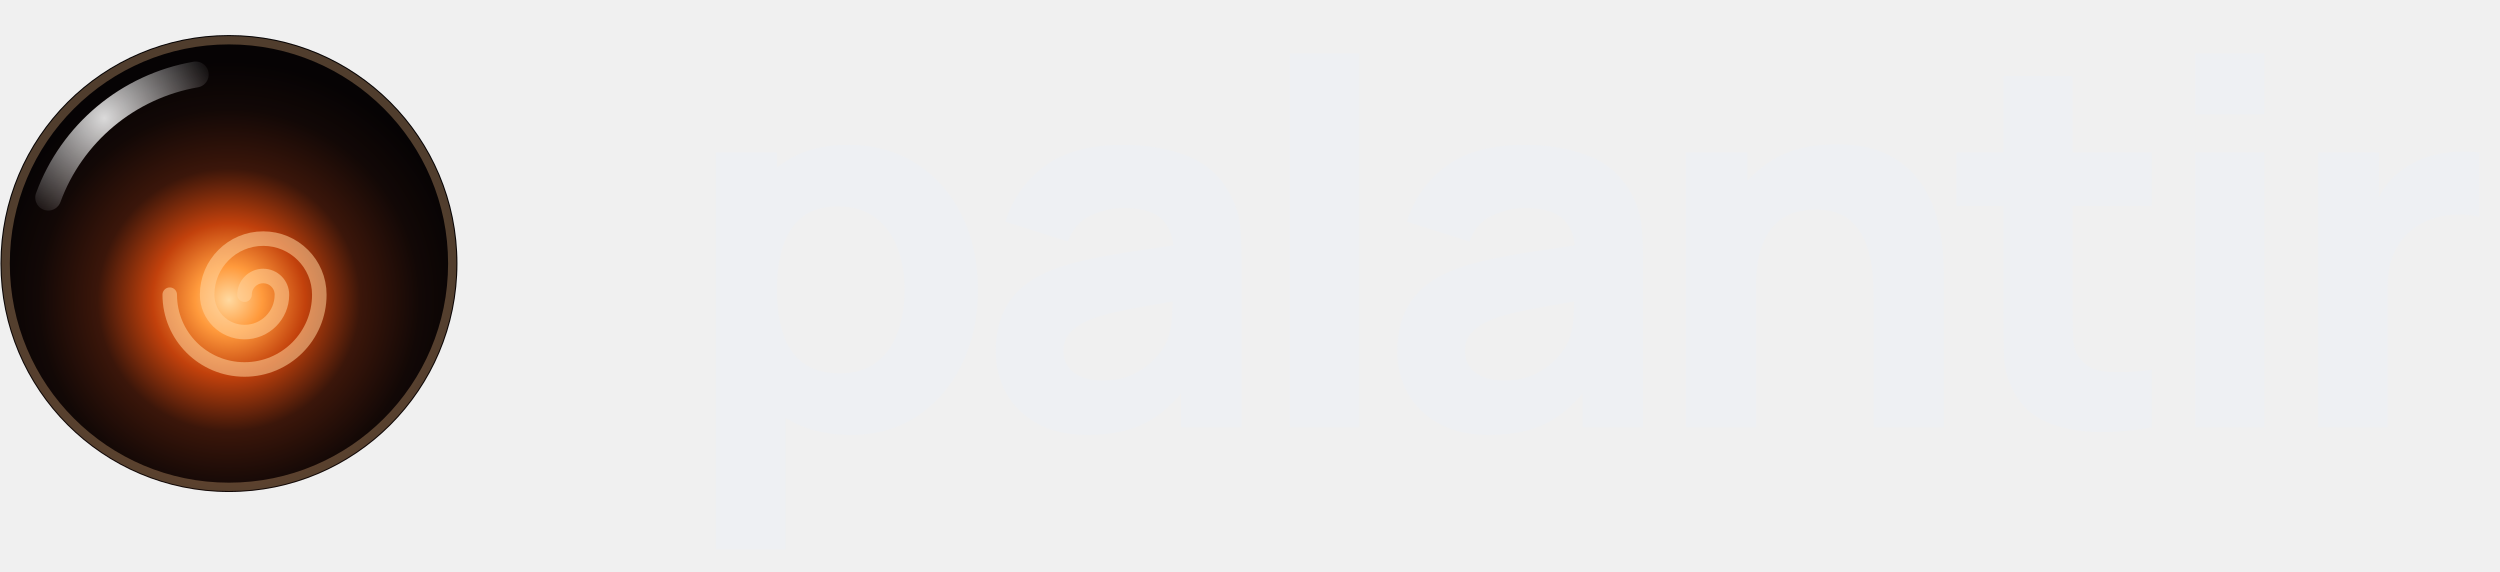
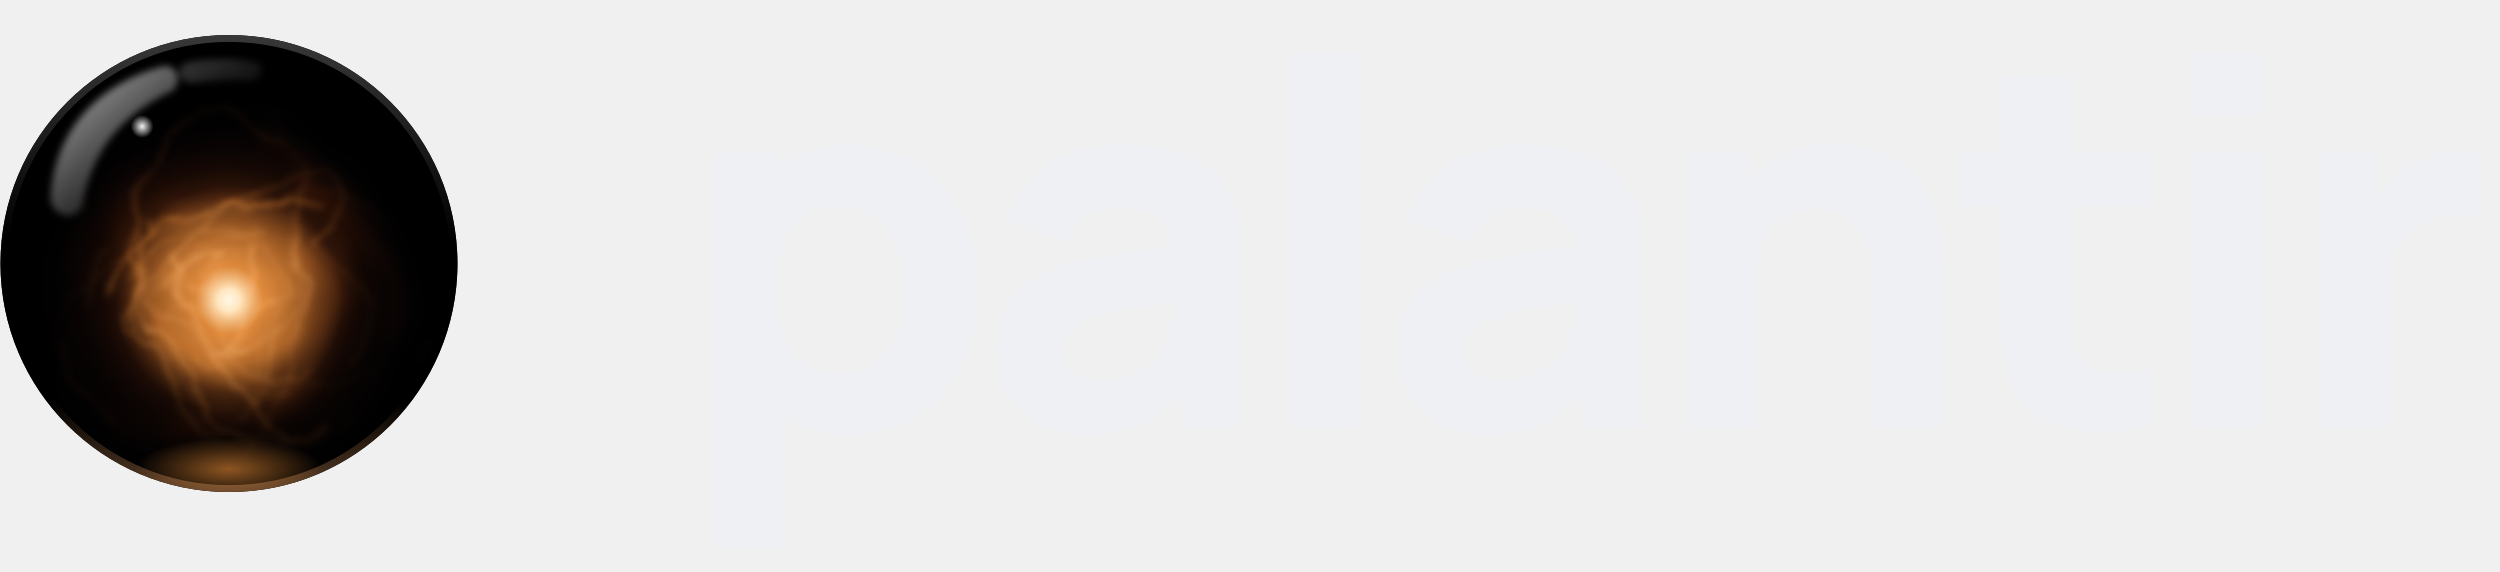
<svg xmlns="http://www.w3.org/2000/svg" viewBox="16.91 10.55 481.43 109.50" width="481" height="110" role="img" aria-label="Palantir">
-   <g transform="translate(61 61) scale(1)">
+   <g transform="translate(61 61) scale(0.44)">
    <defs>
-       <radialGradient id="pS" cx="0" cy="7" r="46" gradientUnits="userSpaceOnUse">
-         <stop offset="0" stop-color="#FFD9A0" />
-         <stop offset=".14" stop-color="#FF9A3C" />
-         <stop offset=".32" stop-color="#C2410C" />
-         <stop offset=".55" stop-color="#3B160A" />
-         <stop offset=".8" stop-color="#120806" />
-         <stop offset="1" stop-color="#060304" />
+       <filter id="pwT" x="-30%" y="-30%" width="160%" height="160%" color-interpolation-filters="sRGB">
+         <feTurbulence type="fractalNoise" baseFrequency="0.022" numOctaves="5" seed="11" result="n" />
+         <feDisplacementMap in="SourceGraphic" in2="n" scale="26" xChannelSelector="R" yChannelSelector="B" />
+         <feGaussianBlur stdDeviation="1.3" />
+       </filter>
+       <filter id="pfT" x="-30%" y="-30%" width="160%" height="160%" color-interpolation-filters="sRGB">
+         <feTurbulence type="fractalNoise" baseFrequency="0.012" numOctaves="5" seed="29" result="n" />
+         <feDisplacementMap in="SourceGraphic" in2="n" scale="44" xChannelSelector="R" yChannelSelector="B" />
+         <feGaussianBlur stdDeviation="3.4" />
+       </filter>
+       <radialGradient id="pfG">
+         <stop offset="0" stop-color="#fff" stop-opacity="0.5" />
+         <stop offset="1" stop-color="#fff" stop-opacity="0" />
      </radialGradient>
-       <radialGradient id="pH" cx="-24" cy="-28" r="22" gradientUnits="userSpaceOnUse">
-         <stop offset="0" stop-color="#FFFFFF" stop-opacity=".85" />
-         <stop offset="1" stop-color="#FFFFFF" stop-opacity=".05" />
+       <linearGradient id="pgW" x1="-70" y1="-80" x2="-20" y2="-20" gradientUnits="userSpaceOnUse">
+         <stop offset="0" stop-color="#fff" stop-opacity=".62" />
+         <stop offset=".6" stop-color="#fff" stop-opacity=".16" />
+         <stop offset="1" stop-color="#fff" stop-opacity="0" />
+       </linearGradient>
+       <radialGradient id="pgS">
+         <stop offset="0" stop-color="#fff" stop-opacity=".95" />
+         <stop offset="1" stop-color="#fff" stop-opacity="0" />
      </radialGradient>
+       <linearGradient id="pgR" x1="0" y1="-100" x2="0" y2="100" gradientUnits="userSpaceOnUse">
+         <stop offset="0" stop-color="#fff" stop-opacity=".22" />
+         <stop offset=".45" stop-color="#fff" stop-opacity="0" />
+         <stop offset=".8" stop-color="#ffb070" stop-opacity="0" />
+         <stop offset="1" stop-color="#ffb070" stop-opacity=".35" />
+       </linearGradient>
+       <filter id="pgB" x="-20%" y="-20%" width="140%" height="140%">
+         <feGaussianBlur stdDeviation="1.6" />
+       </filter>
+       <clipPath id="pC">
+         <circle r="100" />
+       </clipPath>
+       <radialGradient id="pBase" cx="0" cy="24" r="100" gradientUnits="userSpaceOnUse">
+         <stop offset="0" stop-color="#1b0d08" />
+         <stop offset=".45" stop-color="#0a0506" />
+         <stop offset=".8" stop-color="#030203" />
+         <stop offset="1" stop-color="#000" />
+       </radialGradient>
+       <radialGradient id="pGlow" cx="0" cy="20" r="80" gradientUnits="userSpaceOnUse">
+         <stop offset="0" stop-color="#ff9a3c" stop-opacity=".4" />
+         <stop offset=".45" stop-color="#8a2f0c" stop-opacity=".22" />
+         <stop offset="1" stop-color="#8a2f0c" stop-opacity="0" />
+       </radialGradient>
+       <radialGradient id="pFog" cx="0" cy="16" r="110" gradientUnits="userSpaceOnUse">
+         <stop offset="0" stop-color="#ffe6bf" />
+         <stop offset=".26" stop-color="#ff9a3c" />
+         <stop offset=".55" stop-color="#8a2f0c" />
+         <stop offset=".8" stop-color="#3a2a2a" />
+       </radialGradient>
+       <radialGradient id="pWisp" cx="0" cy="16" r="110" gradientUnits="userSpaceOnUse">
+         <stop offset="0" stop-color="#fff" />
+         <stop offset=".18" stop-color="#ffe6bf" />
+         <stop offset=".4" stop-color="#ff9a3c" />
+         <stop offset=".75" stop-color="#7c3a1f" />
+       </radialGradient>
+       <radialGradient id="pCore" cx="0" cy="16" r="50" gradientUnits="userSpaceOnUse">
+         <stop offset="0" stop-color="#fff7e6" />
+         <stop offset=".1" stop-color="#ffe6bf" />
+         <stop offset=".3" stop-color="#ff9a3c" stop-opacity=".7" />
+         <stop offset="1" stop-color="#ff9a3c" stop-opacity="0" />
+       </radialGradient>
+       <radialGradient id="pDepth" cx="0" cy="8" r="100" gradientUnits="userSpaceOnUse">
+         <stop offset=".36" stop-color="#000" stop-opacity="0" />
+         <stop offset=".68" stop-color="#000" stop-opacity=".6" />
+         <stop offset="1" stop-color="#000" stop-opacity=".95" />
+       </radialGradient>
+       <radialGradient id="pCaustic" cx="0" cy="90" r="58" gradientTransform="translate(0 90) scale(1 .34) translate(0 -90)" gradientUnits="userSpaceOnUse">
+         <stop offset="0" stop-color="#ff9a3c" stop-opacity=".55" />
+         <stop offset=".7" stop-color="#ff9a3c" stop-opacity="0" />
+       </radialGradient>
+       <mask id="pWM" maskUnits="userSpaceOnUse" x="-110" y="-110" width="220" height="220">
+         <g filter="url(#pwT)" fill="none" stroke="#fff" stroke-linecap="round">
+           <ellipse cx="-8.2" cy="11.0" rx="8.0" ry="4.3" transform="rotate(56 -8.2 11.0)" stroke-width="1.2" stroke-opacity="0.42" stroke-dasharray="22 38" stroke-dashoffset="18" />
+           <ellipse cx="-6.5" cy="4.3" rx="11.1" ry="5.3" transform="rotate(128 -6.5 4.3)" stroke-width="1.5" stroke-opacity="0.60" stroke-dasharray="28 51" stroke-dashoffset="4" />
+           <ellipse cx="1.0" cy="5.7" rx="13.3" ry="8.0" transform="rotate(107 1.0 5.7)" stroke-width="0.9" stroke-opacity="0.30" stroke-dasharray="50 67" stroke-dashoffset="1" />
+           <ellipse cx="-8.8" cy="4.4" rx="15.7" ry="8.8" transform="rotate(128 -8.8 4.4)" stroke-width="2.0" stroke-opacity="0.42" stroke-dasharray="31 77" stroke-dashoffset="47" />
+           <ellipse cx="-8.7" cy="9.0" rx="19.9" ry="10.0" transform="rotate(162 -8.7 9.0)" stroke-width="1.9" stroke-opacity="0.67" stroke-dasharray="46 94" stroke-dashoffset="16" />
+           <ellipse cx="9.0" cy="10.2" rx="21.9" ry="14.4" transform="rotate(132 9.0 10.2)" stroke-width="1.2" stroke-opacity="0.27" stroke-dasharray="75 114" stroke-dashoffset="3" />
+           <ellipse cx="6.7" cy="-1.0" rx="24.7" ry="15.5" transform="rotate(63 6.7 -1.0)" stroke-width="1.6" stroke-opacity="0.67" stroke-dasharray="79 126" stroke-dashoffset="86" />
+           <ellipse cx="7.7" cy="13.0" rx="26.0" ry="16.5" transform="rotate(78 7.7 13.0)" stroke-width="1.2" stroke-opacity="0.59" stroke-dasharray="81 134" stroke-dashoffset="30" />
+           <ellipse cx="-7.0" cy="3.9" rx="27.3" ry="11.8" transform="rotate(149 -7.0 3.9)" stroke-width="1.4" stroke-opacity="0.34" stroke-dasharray="72 123" stroke-dashoffset="13" />
+           <ellipse cx="0.9" cy="11.9" rx="30.5" ry="14.1" transform="rotate(103 0.9 11.9)" stroke-width="0.7" stroke-opacity="0.69" stroke-dasharray="119 140" stroke-dashoffset="109" />
+           <ellipse cx="2.6" cy="6.0" rx="33.4" ry="17.1" transform="rotate(155 2.6 6.0)" stroke-width="1.0" stroke-opacity="0.43" stroke-dasharray="76 158" stroke-dashoffset="153" />
+           <ellipse cx="-6.1" cy="12.5" rx="35.8" ry="23.2" transform="rotate(26 -6.1 12.5)" stroke-width="1.7" stroke-opacity="0.29" stroke-dasharray="141 185" stroke-dashoffset="67" />
+           <ellipse cx="-4.8" cy="0.4" rx="38.9" ry="21.0" transform="rotate(92 -4.8 0.4)" stroke-width="1.9" stroke-opacity="0.63" stroke-dasharray="91 188" stroke-dashoffset="143" />
+           <ellipse cx="-9.0" cy="-0.7" rx="40.0" ry="25.4" transform="rotate(78 -9.0 -0.7)" stroke-width="0.6" stroke-opacity="0.44" stroke-dasharray="102 206" stroke-dashoffset="166" />
+           <ellipse cx="-0.1" cy="9.6" rx="42.4" ry="24.6" transform="rotate(178 -0.1 9.6)" stroke-width="0.8" stroke-opacity="0.50" stroke-dasharray="126 210" stroke-dashoffset="51" />
+           <ellipse cx="-0.7" cy="3.2" rx="44.6" ry="24.3" transform="rotate(112 -0.7 3.2)" stroke-width="1.3" stroke-opacity="0.42" stroke-dasharray="89 217" stroke-dashoffset="136" />
+           <ellipse cx="-5.2" cy="9.8" rx="48.4" ry="26.3" transform="rotate(101 -5.2 9.8)" stroke-width="1.1" stroke-opacity="0.18" stroke-dasharray="149 235" stroke-dashoffset="91" />
+           <ellipse cx="-1.9" cy="1.3" rx="49.3" ry="27.0" transform="rotate(166 -1.9 1.3)" stroke-width="1.9" stroke-opacity="0.60" stroke-dasharray="171 240" stroke-dashoffset="58" />
+           <ellipse cx="7.5" cy="8.7" rx="51.9" ry="24.8" transform="rotate(56 7.5 8.7)" stroke-width="1.5" stroke-opacity="0.36" stroke-dasharray="146 241" stroke-dashoffset="107" />
+           <ellipse cx="5.1" cy="-0.7" rx="55.4" ry="23.5" transform="rotate(141 5.1 -0.7)" stroke-width="1.8" stroke-opacity="0.40" stroke-dasharray="163 248" stroke-dashoffset="2" />
+           <ellipse cx="-4.5" cy="1.4" rx="58.0" ry="38.5" transform="rotate(162 -4.5 1.4)" stroke-width="1.1" stroke-opacity="0.40" stroke-dasharray="258 303" stroke-dashoffset="228" />
+           <ellipse cx="1.9" cy="12.9" rx="59.5" ry="27.7" transform="rotate(102 1.9 12.9)" stroke-width="1.0" stroke-opacity="0.17" stroke-dasharray="160 274" stroke-dashoffset="263" />
+           <ellipse cx="4.0" cy="11.0" rx="62.8" ry="27.5" transform="rotate(104 4.0 11.0)" stroke-width="1.3" stroke-opacity="0.33" stroke-dasharray="125 284" stroke-dashoffset="259" />
+           <ellipse cx="-2.8" cy="8.0" rx="64.8" ry="29.4" transform="rotate(100 -2.8 8.0)" stroke-width="1.9" stroke-opacity="0.14" stroke-dasharray="187 296" stroke-dashoffset="258" />
+           <ellipse cx="-5.2" cy="9.4" rx="67.5" ry="41.4" transform="rotate(29 -5.2 9.4)" stroke-width="1.8" stroke-opacity="0.18" stroke-dasharray="243 342" stroke-dashoffset="290" />
+           <ellipse cx="-5.5" cy="0.2" rx="68.9" ry="34.9" transform="rotate(90 -5.5 0.2)" stroke-width="1.4" stroke-opacity="0.58" stroke-dasharray="274 326" stroke-dashoffset="173" />
+           <ellipse cx="7.3" cy="5.6" rx="72.7" ry="46.6" transform="rotate(67 7.3 5.6)" stroke-width="1.6" stroke-opacity="0.52" stroke-dasharray="288 375" stroke-dashoffset="54" />
+           <ellipse cx="8.8" cy="8.7" rx="74.9" ry="31.8" transform="rotate(59 8.8 8.7)" stroke-width="2.1" stroke-opacity="0.57" stroke-dasharray="118 335" stroke-dashoffset="3" />
+           <ellipse cx="1.7" cy="6.1" rx="76.4" ry="32.1" transform="rotate(92 1.7 6.1)" stroke-width="1.3" stroke-opacity="0.27" stroke-dasharray="154 341" stroke-dashoffset="272" />
+           <ellipse cx="-1.7" cy="12.0" rx="77.9" ry="33.5" transform="rotate(162 -1.7 12.0)" stroke-width="1.1" stroke-opacity="0.32" stroke-dasharray="278 350" stroke-dashoffset="97" />
+           <ellipse cx="8.3" cy="7.6" rx="81.1" ry="42.7" transform="rotate(52 8.3 7.6)" stroke-width="0.7" stroke-opacity="0.44" stroke-dasharray="257 389" stroke-dashoffset="252" />
+           <ellipse cx="-7.0" cy="10.4" rx="82.6" ry="37.5" transform="rotate(22 -7.0 10.4)" stroke-width="1.7" stroke-opacity="0.13" stroke-dasharray="227 377" stroke-dashoffset="143" />
+           <ellipse cx="4.2" cy="11.1" rx="86.3" ry="56.6" transform="rotate(20 4.2 11.1)" stroke-width="1.9" stroke-opacity="0.45" stroke-dasharray="184 449" stroke-dashoffset="186" />
+           <ellipse cx="2.9" cy="3.0" rx="89.6" ry="52.3" transform="rotate(134 2.9 3.0)" stroke-width="1.1" stroke-opacity="0.68" stroke-dasharray="294 446" stroke-dashoffset="259" />
+         </g>
+       </mask>
+       <mask id="pFM" maskUnits="userSpaceOnUse" x="-110" y="-110" width="220" height="220">
+         <g filter="url(#pfT)" fill="none" stroke="#fff" stroke-linecap="round">
+           <circle r="70" fill="url(#pfG)" stroke="none" />
+           <ellipse cx="-3.6" cy="5.3" rx="14.0" ry="9.6" transform="rotate(164 -3.6 5.3)" stroke-width="8.1" stroke-opacity="0.18" stroke-dasharray="51 74" stroke-dashoffset="52" />
+           <ellipse cx="-7.2" cy="-1.0" rx="19.5" ry="10.0" transform="rotate(11 -7.2 -1.0)" stroke-width="10.0" stroke-opacity="0.18" stroke-dasharray="54 93" stroke-dashoffset="21" />
+           <ellipse cx="7.5" cy="0.1" rx="24.6" ry="17.6" transform="rotate(19 7.5 0.1)" stroke-width="13.8" stroke-opacity="0.22" stroke-dasharray="65 132" stroke-dashoffset="88" />
+           <ellipse cx="-1.8" cy="0.5" rx="33.8" ry="16.8" transform="rotate(60 -1.8 0.5)" stroke-width="10.5" stroke-opacity="0.18" stroke-dasharray="83 159" stroke-dashoffset="82" />
+           <ellipse cx="1.7" cy="1.3" rx="35.7" ry="25.5" transform="rotate(133 1.7 1.3)" stroke-width="9.4" stroke-opacity="0.31" stroke-dasharray="149 192" stroke-dashoffset="172" />
+           <ellipse cx="7.4" cy="8.2" rx="39.5" ry="22.1" transform="rotate(118 7.4 8.2)" stroke-width="7.1" stroke-opacity="0.29" stroke-dasharray="155 194" stroke-dashoffset="188" />
+           <ellipse cx="-8.4" cy="4.1" rx="46.1" ry="31.7" transform="rotate(20 -8.4 4.1)" stroke-width="11.8" stroke-opacity="0.15" stroke-dasharray="163 244" stroke-dashoffset="238" />
+           <ellipse cx="3.9" cy="7.8" rx="50.3" ry="31.8" transform="rotate(59 3.9 7.8)" stroke-width="9.4" stroke-opacity="0.13" stroke-dasharray="157 258" stroke-dashoffset="36" />
+           <ellipse cx="-0.6" cy="3.0" rx="54.2" ry="32.8" transform="rotate(65 -0.6 3.0)" stroke-width="9.1" stroke-opacity="0.12" stroke-dasharray="142 273" stroke-dashoffset="2" />
+           <ellipse cx="-5.8" cy="2.6" rx="62.2" ry="37.0" transform="rotate(174 -5.8 2.6)" stroke-width="8.2" stroke-opacity="0.11" stroke-dasharray="262 312" stroke-dashoffset="239" />
+           <ellipse cx="6.9" cy="1.0" rx="67.8" ry="47.5" transform="rotate(32 6.9 1.0)" stroke-width="9.8" stroke-opacity="0.31" stroke-dasharray="200 362" stroke-dashoffset="294" />
+           <ellipse cx="-3.1" cy="1.4" rx="69.2" ry="43.3" transform="rotate(103 -3.1 1.4)" stroke-width="9.1" stroke-opacity="0.23" stroke-dasharray="171 354" stroke-dashoffset="339" />
+           <ellipse cx="3.6" cy="0.2" rx="76.5" ry="45.4" transform="rotate(127 3.6 0.2)" stroke-width="12.5" stroke-opacity="0.13" stroke-dasharray="214 383" stroke-dashoffset="243" />
+           <ellipse cx="2.5" cy="12.5" rx="79.8" ry="52.8" transform="rotate(141 2.5 12.5)" stroke-width="5.8" stroke-opacity="0.10" stroke-dasharray="308 417" stroke-dashoffset="244" />
+         </g>
+       </mask>
    </defs>
-     <circle r="44" fill="url(#pS)" />
-     <path d="M3 6A3.6 3.6 0 0 1 10.2 6A7.2 7.2 0 0 1 -4.2 6A10.8 10.8 0 0 1 17.4 6A14.4 14.4 0 0 1 -11.4 6" fill="none" stroke="#FFD29A" stroke-opacity=".55" stroke-width="2.8" stroke-linecap="round" />
-     <circle r="43" fill="none" stroke="#FFC48C" stroke-opacity=".3" stroke-width="1.6" />
-     <path d="M-34.8 -12.7A37 37 0 0 1 -6.4 -36.4" fill="none" stroke="url(#pH)" stroke-width="5" stroke-linecap="round" />
+     <g clip-path="url(#pC)">
+       <circle r="100" fill="url(#pBase)" />
+       <circle r="100" fill="url(#pGlow)" />
+       <rect x="-110" y="-110" width="220" height="220" fill="url(#pFog)" mask="url(#pFM)" opacity=".75" />
+       <rect x="-110" y="-110" width="220" height="220" fill="url(#pWisp)" mask="url(#pWM)" opacity=".7" />
+       <circle r="100" fill="url(#pCore)" />
+       <circle r="100" fill="url(#pDepth)" />
+       <circle r="100" fill="url(#pCaustic)" />
+     </g>
+     <path filter="url(#pgB)" fill="url(#pgW)" d="M-78 -30C-76 -58 -58 -78 -30 -86C-24 -88 -20 -82 -24 -76C-46 -66 -60 -50 -64 -26C-66 -18 -79 -20 -78 -30Z" />
+     <path filter="url(#pgB)" fill="url(#pgW)" opacity=".55" d="M-18 -88C-8 -90 4 -90 12 -88C16 -86 14 -80 8 -80C0 -81 -8 -80 -16 -79C-22 -79 -24 -86 -18 -88Z" />
+     <circle cx="-38" cy="-60" r="5" fill="url(#pgS)" />
+     <circle r="98.5" fill="none" stroke="url(#pgR)" stroke-width="3" />
  </g>
  <path fill="#EEF0F3" d="M180.830 94.004Q172.941 94.004 167.649 90.329Q162.357 86.654 159.686 80.333Q157.016 74.012 157.016 66.074Q157.016 58.136 159.662 51.815Q162.308 45.494 167.453 41.819Q172.598 38.144 180.144 38.144Q187.739 38.144 193.374 41.770Q199.009 45.396 202.120 51.693Q205.232 57.989 205.232 66.074Q205.232 74.012 202.169 80.333Q199.107 86.654 193.619 90.329Q188.131 94.004 180.830 94.004M168.188 116.054L154.762 116.054L154.762 39.614L166.522 39.614L166.522 75.874L168.188 75.874L168.188 116.054M178.674 82.146Q182.986 82.146 185.730 79.990Q188.474 77.834 189.797 74.184Q191.120 70.533 191.120 66.074Q191.120 61.664 189.748 58.014Q188.376 54.363 185.510 52.183Q182.643 50.002 178.184 50.002Q174.019 50.002 171.447 52.011Q168.874 54.020 167.698 57.646Q166.522 61.272 166.522 66.074Q166.522 70.876 167.698 74.502Q168.874 78.128 171.544 80.137Q174.215 82.146 178.674 82.146M226.302 94.004Q220.618 94.004 216.673 91.824Q212.729 89.643 210.695 85.993Q208.662 82.342 208.662 77.932Q208.662 74.257 209.789 71.219Q210.916 68.181 213.439 65.853Q215.963 63.526 220.226 61.958Q223.166 60.880 227.233 60.047Q231.300 59.214 236.445 58.455Q241.590 57.695 247.764 56.764L242.962 59.410Q242.962 54.706 240.708 52.501Q238.454 50.296 233.162 50.296Q230.222 50.296 227.037 51.717Q223.852 53.138 222.578 56.764L210.524 52.942Q212.533 46.376 218.070 42.260Q223.607 38.144 233.162 38.144Q240.169 38.144 245.608 40.300Q251.047 42.456 253.840 47.748Q255.408 50.688 255.702 53.628Q255.996 56.568 255.996 60.194L255.996 92.534L244.334 92.534L244.334 81.656L246 83.910Q242.129 89.251 237.645 91.628Q233.162 94.004 226.302 94.004M229.144 83.518Q232.819 83.518 235.343 82.220Q237.866 80.921 239.361 79.255Q240.855 77.589 241.394 76.462Q242.423 74.306 242.594 71.440Q242.766 68.573 242.766 66.662L246.686 67.642Q240.757 68.622 237.082 69.284Q233.407 69.945 231.153 70.484Q228.899 71.023 227.184 71.660Q225.224 72.444 224.023 73.351Q222.823 74.257 222.260 75.335Q221.696 76.413 221.696 77.736Q221.696 79.549 222.602 80.848Q223.509 82.146 225.175 82.832Q226.841 83.518 229.144 83.518M278.634 92.534L265.306 92.534L265.306 20.504L278.634 20.504L278.634 92.534M303.624 94.004Q297.940 94.004 293.995 91.824Q290.051 89.643 288.017 85.993Q285.984 82.342 285.984 77.932Q285.984 74.257 287.111 71.219Q288.238 68.181 290.761 65.853Q293.285 63.526 297.548 61.958Q300.488 60.880 304.555 60.047Q308.622 59.214 313.767 58.455Q318.912 57.695 325.086 56.764L320.284 59.410Q320.284 54.706 318.030 52.501Q315.776 50.296 310.484 50.296Q307.544 50.296 304.359 51.717Q301.174 53.138 299.900 56.764L287.846 52.942Q289.855 46.376 295.392 42.260Q300.929 38.144 310.484 38.144Q317.491 38.144 322.930 40.300Q328.369 42.456 331.162 47.748Q332.730 50.688 333.024 53.628Q333.318 56.568 333.318 60.194L333.318 92.534L321.656 92.534L321.656 81.656L323.322 83.910Q319.451 89.251 314.967 91.628Q310.484 94.004 303.624 94.004M306.466 83.518Q310.141 83.518 312.664 82.220Q315.188 80.921 316.682 79.255Q318.177 77.589 318.716 76.462Q319.745 74.306 319.916 71.440Q320.088 68.573 320.088 66.662L324.008 67.642Q318.079 68.622 314.404 69.284Q310.729 69.945 308.475 70.484Q306.221 71.023 304.506 71.660Q302.546 72.444 301.345 73.351Q300.145 74.257 299.581 75.335Q299.018 76.413 299.018 77.736Q299.018 79.549 299.924 80.848Q300.831 82.146 302.497 82.832Q304.163 83.518 306.466 83.518M391.236 92.534L377.712 92.534L377.712 67.544Q377.712 65.731 377.516 62.914Q377.320 60.096 376.291 57.254Q375.262 54.412 372.934 52.501Q370.607 50.590 366.344 50.590Q364.629 50.590 362.669 51.129Q360.709 51.668 358.994 53.212Q357.279 54.755 356.176 57.744Q355.074 60.733 355.074 65.682L347.430 62.056Q347.430 55.784 349.978 50.296Q352.526 44.808 357.646 41.427Q362.767 38.046 370.558 38.046Q376.781 38.046 380.701 40.153Q384.621 42.260 386.801 45.494Q388.982 48.728 389.913 52.232Q390.844 55.735 391.040 58.626Q391.236 61.517 391.236 62.840L391.236 92.534M355.074 92.534L341.550 92.534L341.550 39.614L353.408 39.614L353.408 57.156L355.074 57.156L355.074 92.534M431.318 81.460L431.318 92.534Q425.830 93.563 420.562 93.441Q415.295 93.318 411.154 91.579Q407.014 89.839 404.858 85.968Q402.898 82.342 402.800 78.594Q402.702 74.845 402.702 70.092L402.702 24.914L416.030 24.914L416.030 69.308Q416.030 72.395 416.103 74.870Q416.177 77.344 417.108 78.814Q418.872 81.607 422.743 81.852Q426.614 82.097 431.318 81.460M431.318 49.904L393.686 49.904L393.686 39.614L431.318 39.614L431.318 49.904M452.976 32.264L439.648 32.264L439.648 20.504L452.976 20.504L452.976 32.264M452.976 92.534L439.648 92.534L439.648 39.614L452.976 39.614L452.976 92.534M476.692 92.534L463.266 92.534L463.266 39.614L475.026 39.614L475.026 52.550L473.752 50.884Q474.781 48.140 476.496 45.886Q478.211 43.632 480.710 42.162Q482.621 40.986 484.875 40.325Q487.129 39.663 489.530 39.492Q491.931 39.320 494.332 39.614L494.332 52.060Q492.127 51.374 489.211 51.595Q486.296 51.815 483.944 52.942Q481.592 54.020 479.975 55.809Q478.358 57.597 477.525 60.023Q476.692 62.448 476.692 65.486" />
</svg>
